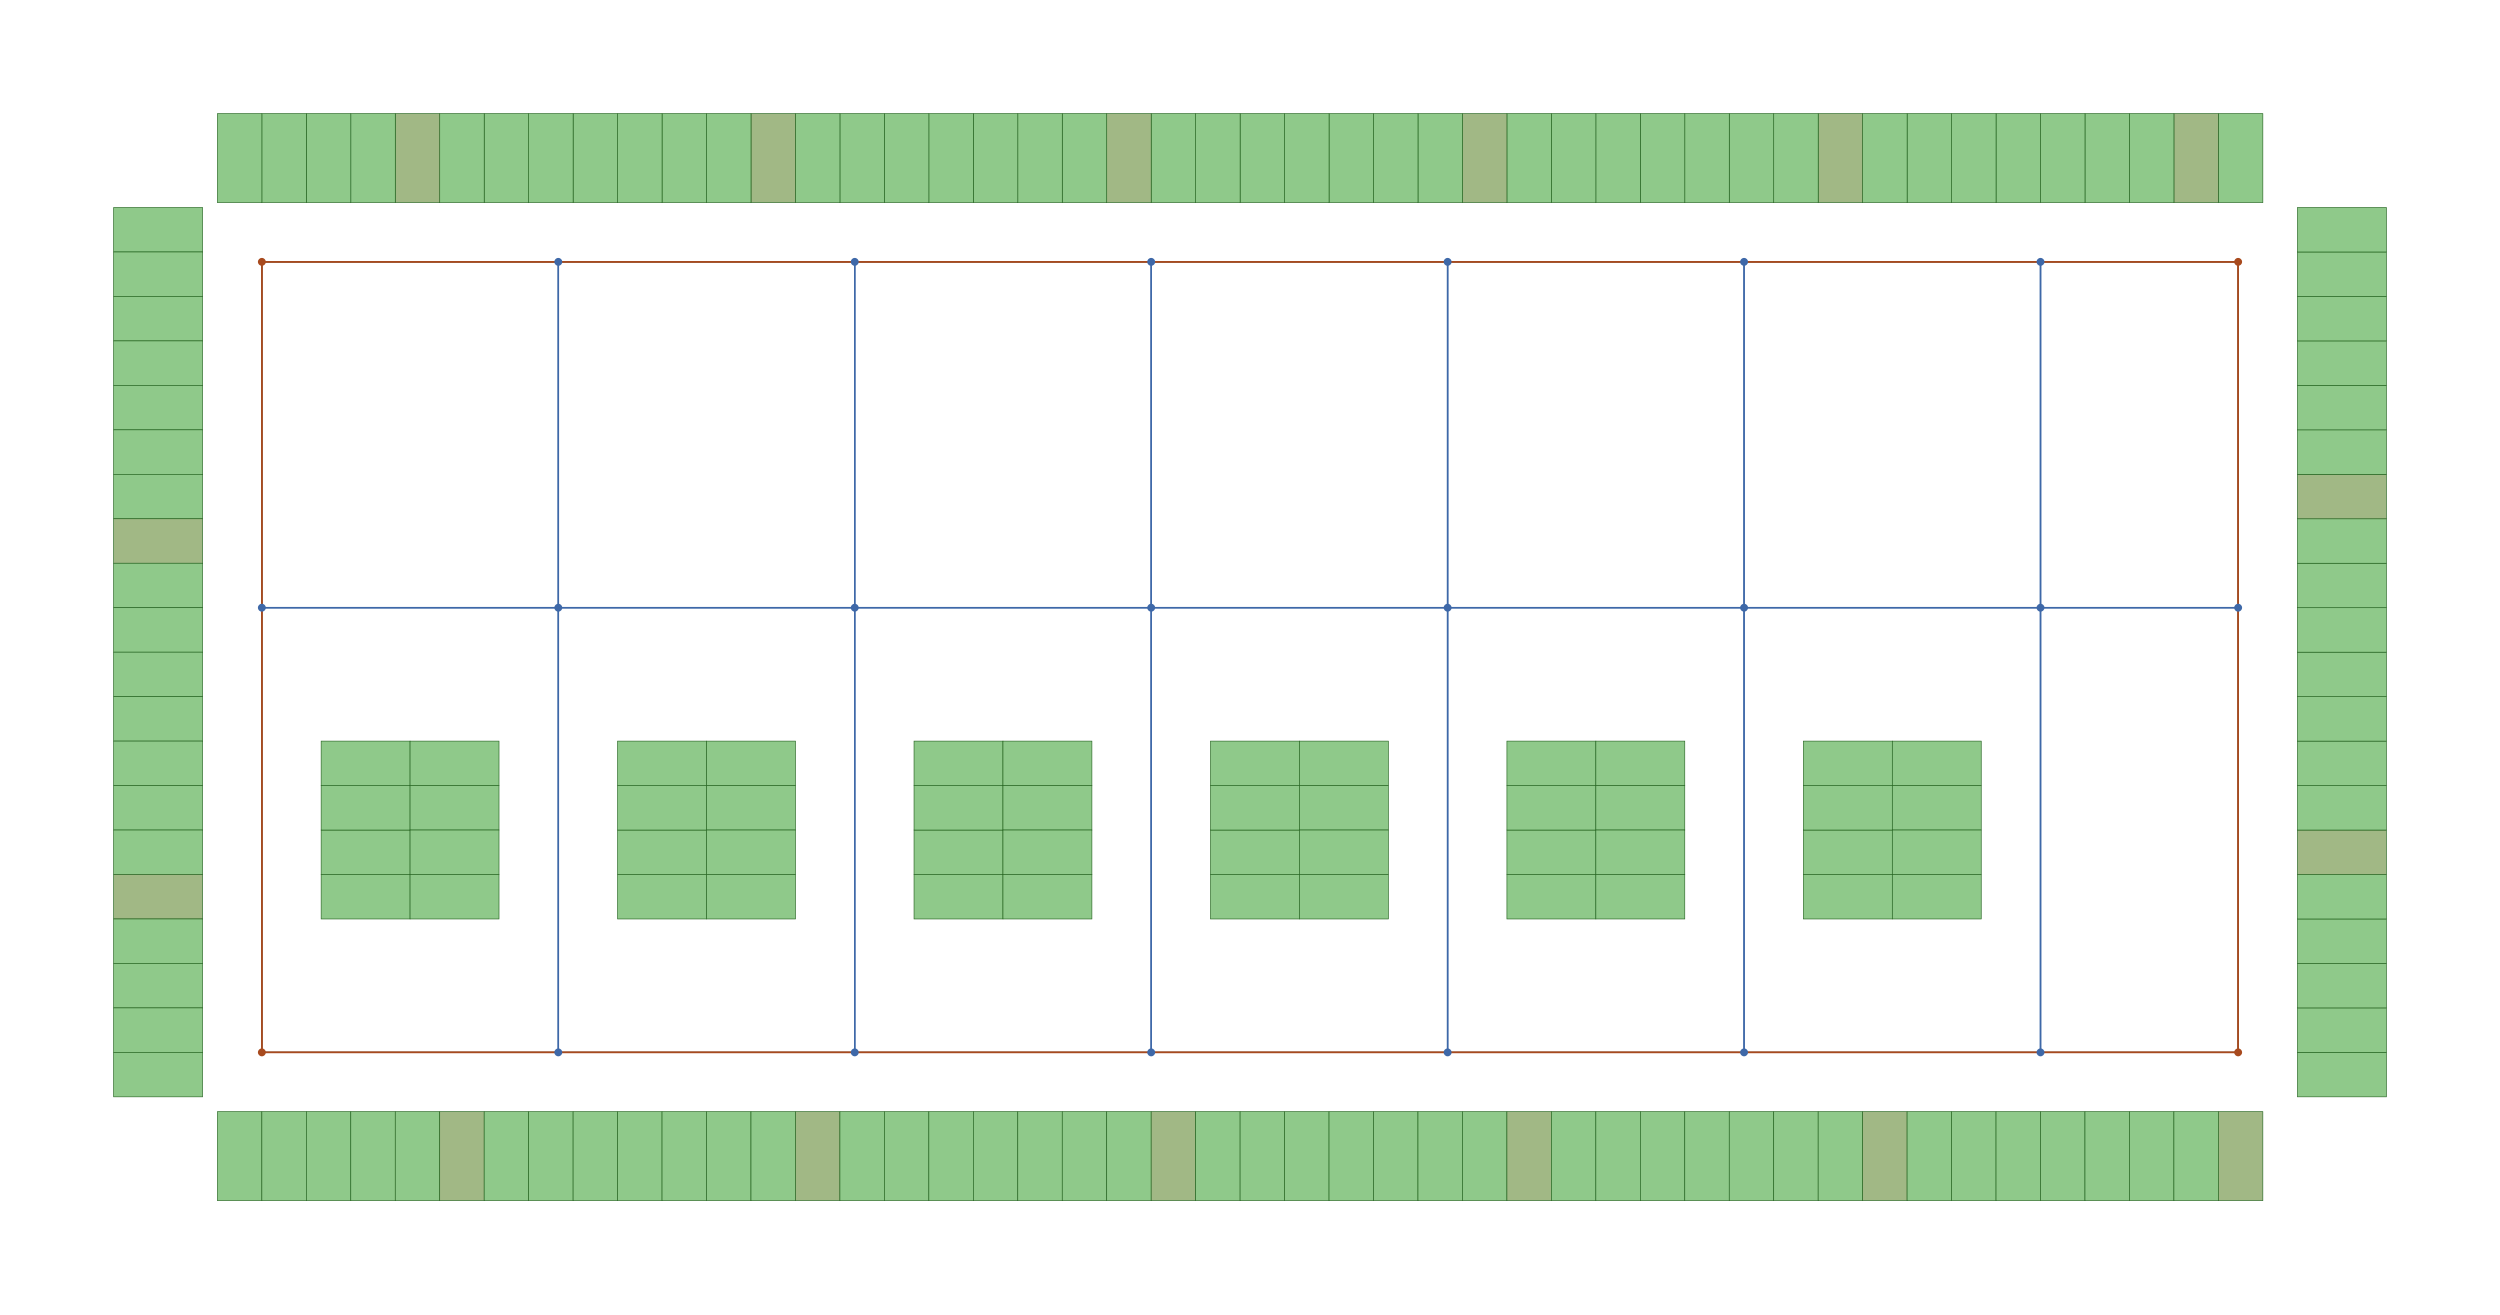
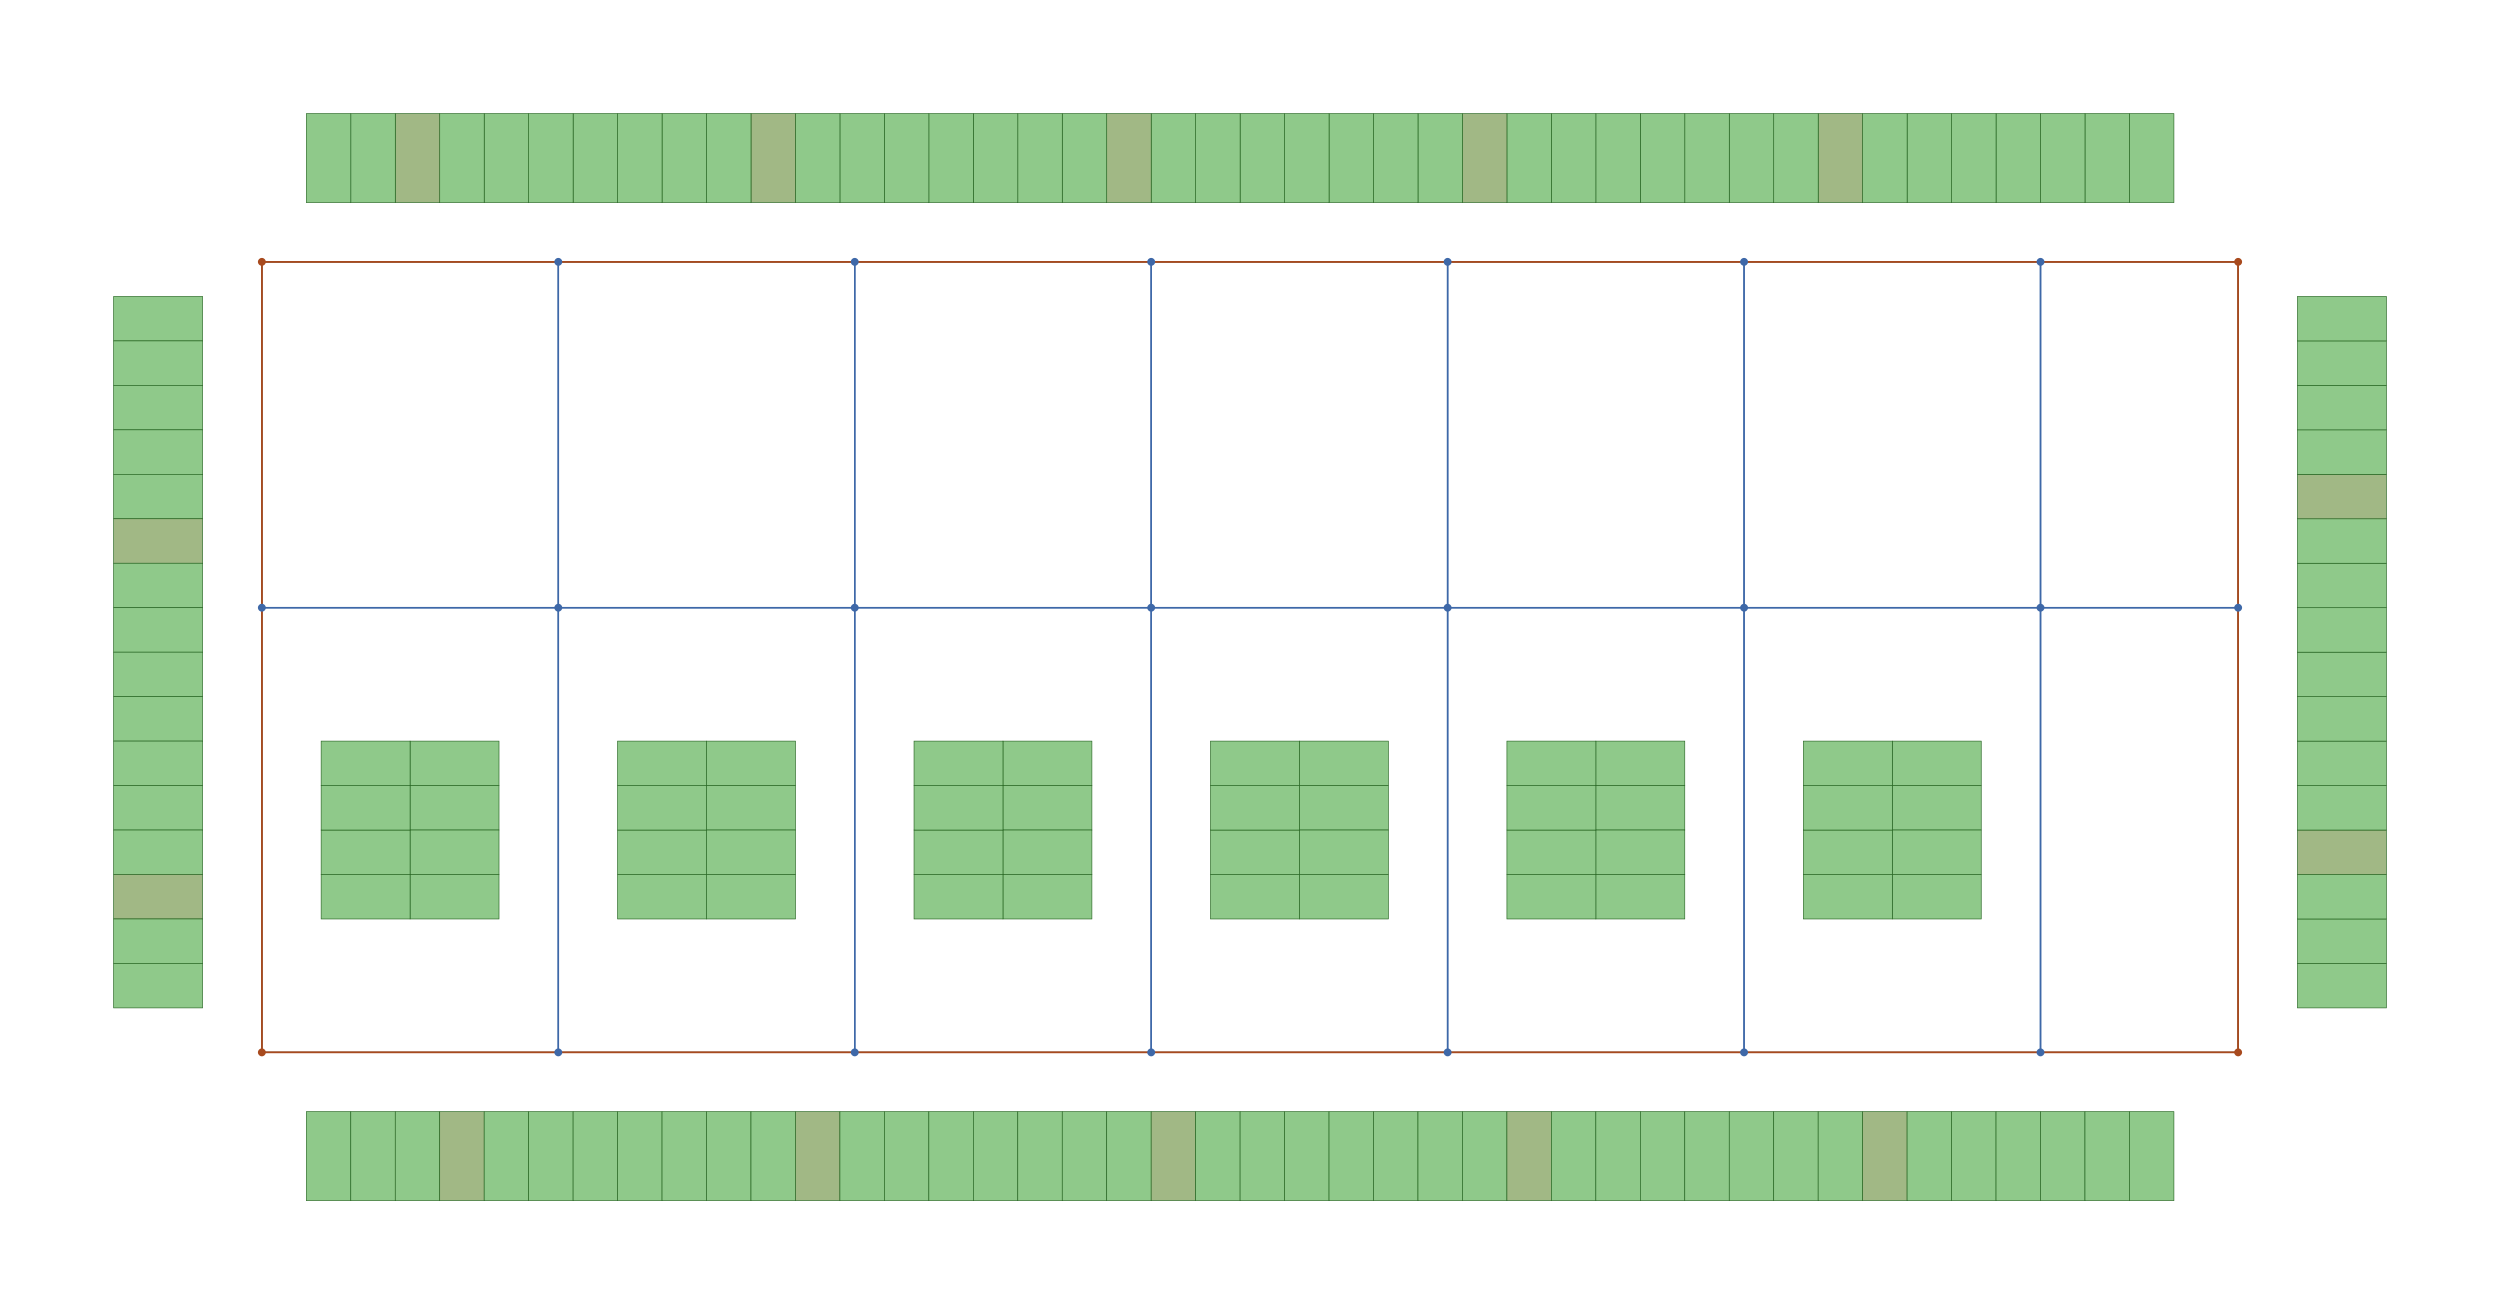
<svg xmlns="http://www.w3.org/2000/svg" width="1012" height="532" viewBox="-53 -53 506 266" preserveAspectRatio="xMidYMid meet">
  <style>polygon,line{vector-effect:non-scaling-stroke}</style>
  <g transform="translate(0,160) scale(1,-1)">
    <g id="boundary" fill="none" stroke="#222" stroke-width="0.5">
      <polygon points="0,0 400,0 400,160 0,160" />
    </g>
    <g id="stalls" stroke="#1f5f1a" stroke-width="0.25">
-       <polygon points="-9,-30 0,-30 0,-12 -9,-12" fill="#8fc98a" />
-       <polygon points="0,-30 9,-30 9,-12 0,-12" fill="#8fc98a" />
      <polygon points="9,-30 18,-30 18,-12 9,-12" fill="#8fc98a" />
      <polygon points="18,-30 27,-30 27,-12 18,-12" fill="#8fc98a" />
      <polygon points="27,-30 36,-30 36,-12 27,-12" fill="#8fc98a" />
      <polygon points="36,-30 45,-30 45,-12 36,-12" fill="#a1b885" />
      <polygon points="45,-30 54,-30 54,-12 45,-12" fill="#8fc98a" />
      <polygon points="54,-30 63,-30 63,-12 54,-12" fill="#8fc98a" />
      <polygon points="63,-30 72,-30 72,-12 63,-12" fill="#8fc98a" />
      <polygon points="72,-30 81,-30 81,-12 72,-12" fill="#8fc98a" />
      <polygon points="81,-30 90,-30 90,-12 81,-12" fill="#8fc98a" />
      <polygon points="90,-30 99,-30 99,-12 90,-12" fill="#8fc98a" />
      <polygon points="99,-30 108,-30 108,-12 99,-12" fill="#8fc98a" />
      <polygon points="108,-30 117,-30 117,-12 108,-12" fill="#a1b885" />
      <polygon points="117,-30 126,-30 126,-12 117,-12" fill="#8fc98a" />
      <polygon points="126,-30 135,-30 135,-12 126,-12" fill="#8fc98a" />
      <polygon points="135,-30 144,-30 144,-12 135,-12" fill="#8fc98a" />
      <polygon points="144,-30 153,-30 153,-12 144,-12" fill="#8fc98a" />
      <polygon points="153,-30 162,-30 162,-12 153,-12" fill="#8fc98a" />
      <polygon points="162,-30 171,-30 171,-12 162,-12" fill="#8fc98a" />
      <polygon points="171,-30 180,-30 180,-12 171,-12" fill="#8fc98a" />
      <polygon points="180,-30 189,-30 189,-12 180,-12" fill="#a1b885" />
      <polygon points="189,-30 198,-30 198,-12 189,-12" fill="#8fc98a" />
      <polygon points="198,-30 207,-30 207,-12 198,-12" fill="#8fc98a" />
      <polygon points="207,-30 216,-30 216,-12 207,-12" fill="#8fc98a" />
      <polygon points="216,-30 225,-30 225,-12 216,-12" fill="#8fc98a" />
      <polygon points="225,-30 234,-30 234,-12 225,-12" fill="#8fc98a" />
      <polygon points="234,-30 243,-30 243,-12 234,-12" fill="#8fc98a" />
      <polygon points="243,-30 252,-30 252,-12 243,-12" fill="#8fc98a" />
      <polygon points="252,-30 261,-30 261,-12 252,-12" fill="#a1b885" />
      <polygon points="261,-30 270,-30 270,-12 261,-12" fill="#8fc98a" />
      <polygon points="270,-30 279,-30 279,-12 270,-12" fill="#8fc98a" />
      <polygon points="279,-30 288,-30 288,-12 279,-12" fill="#8fc98a" />
      <polygon points="288,-30 297,-30 297,-12 288,-12" fill="#8fc98a" />
      <polygon points="297,-30 306,-30 306,-12 297,-12" fill="#8fc98a" />
      <polygon points="306,-30 315,-30 315,-12 306,-12" fill="#8fc98a" />
      <polygon points="315,-30 324,-30 324,-12 315,-12" fill="#8fc98a" />
      <polygon points="324,-30 333,-30 333,-12 324,-12" fill="#a1b885" />
      <polygon points="333,-30 342,-30 342,-12 333,-12" fill="#8fc98a" />
      <polygon points="342,-30 351,-30 351,-12 342,-12" fill="#8fc98a" />
      <polygon points="351,-30 360,-30 360,-12 351,-12" fill="#8fc98a" />
      <polygon points="360,-30 369,-30 369,-12 360,-12" fill="#8fc98a" />
      <polygon points="369,-30 378,-30 378,-12 369,-12" fill="#8fc98a" />
      <polygon points="378,-30 387,-30 387,-12 378,-12" fill="#8fc98a" />
-       <polygon points="387,-30 396,-30 396,-12 387,-12" fill="#8fc98a" />
-       <polygon points="396,-30 405,-30 405,-12 396,-12" fill="#a1b885" />
-       <polygon points="405,190 396,190 396,172 405,172" fill="#8fc98a" />
-       <polygon points="396,190 387,190 387,172 396,172" fill="#a1b885" />
      <polygon points="387,190 378,190 378,172 387,172" fill="#8fc98a" />
      <polygon points="378,190 369,190 369,172 378,172" fill="#8fc98a" />
      <polygon points="369,190 360,190 360,172 369,172" fill="#8fc98a" />
      <polygon points="360,190 351,190 351,172 360,172" fill="#8fc98a" />
      <polygon points="351,190 342,190 342,172 351,172" fill="#8fc98a" />
      <polygon points="342,190 333,190 333,172 342,172" fill="#8fc98a" />
      <polygon points="333,190 324,190 324,172 333,172" fill="#8fc98a" />
      <polygon points="324,190 315,190 315,172 324,172" fill="#a1b885" />
      <polygon points="315,190 306,190 306,172 315,172" fill="#8fc98a" />
      <polygon points="306,190 297,190 297,172 306,172" fill="#8fc98a" />
      <polygon points="297,190 288,190 288,172 297,172" fill="#8fc98a" />
      <polygon points="288,190 279,190 279,172 288,172" fill="#8fc98a" />
      <polygon points="279,190 270,190 270,172 279,172" fill="#8fc98a" />
      <polygon points="270,190 261,190 261,172 270,172" fill="#8fc98a" />
      <polygon points="261,190 252,190 252,172 261,172" fill="#8fc98a" />
      <polygon points="252,190 243,190 243,172 252,172" fill="#a1b885" />
      <polygon points="243,190 234,190 234,172 243,172" fill="#8fc98a" />
      <polygon points="234,190 225,190 225,172 234,172" fill="#8fc98a" />
      <polygon points="225,190 216,190 216,172 225,172" fill="#8fc98a" />
      <polygon points="216,190 207,190 207,172 216,172" fill="#8fc98a" />
      <polygon points="207,190 198,190 198,172 207,172" fill="#8fc98a" />
      <polygon points="198,190 189,190 189,172 198,172" fill="#8fc98a" />
      <polygon points="189,190 180,190 180,172 189,172" fill="#8fc98a" />
      <polygon points="180,190 171,190 171,172 180,172" fill="#a1b885" />
      <polygon points="171,190 162,190 162,172 171,172" fill="#8fc98a" />
      <polygon points="162,190 153,190 153,172 162,172" fill="#8fc98a" />
      <polygon points="153,190 144,190 144,172 153,172" fill="#8fc98a" />
      <polygon points="144,190 135,190 135,172 144,172" fill="#8fc98a" />
      <polygon points="135,190 126,190 126,172 135,172" fill="#8fc98a" />
      <polygon points="126,190 117,190 117,172 126,172" fill="#8fc98a" />
      <polygon points="117,190 108,190 108,172 117,172" fill="#8fc98a" />
      <polygon points="108,190 99,190 99,172 108,172" fill="#a1b885" />
      <polygon points="99,190 90,190 90,172 99,172" fill="#8fc98a" />
      <polygon points="90,190 81,190 81,172 90,172" fill="#8fc98a" />
      <polygon points="81,190 72,190 72,172 81,172" fill="#8fc98a" />
      <polygon points="72,190 63,190 63,172 72,172" fill="#8fc98a" />
      <polygon points="63,190 54,190 54,172 63,172" fill="#8fc98a" />
      <polygon points="54,190 45,190 45,172 54,172" fill="#8fc98a" />
      <polygon points="45,190 36,190 36,172 45,172" fill="#8fc98a" />
      <polygon points="36,190 27,190 27,172 36,172" fill="#a1b885" />
      <polygon points="27,190 18,190 18,172 27,172" fill="#8fc98a" />
      <polygon points="18,190 9,190 9,172 18,172" fill="#8fc98a" />
-       <polygon points="9,190 0,190 0,172 9,172" fill="#8fc98a" />
-       <polygon points="0,190 -9,190 -9,172 0,172" fill="#8fc98a" />
-       <polygon points="-30,171 -30,162 -12,162 -12,171" fill="#8fc98a" />
-       <polygon points="-30,162 -30,153 -12,153 -12,162" fill="#8fc98a" />
+       <polygon points="430,9 430,18 412,18 412,9" fill="#8fc98a" />
+       <polygon points="430,18 430,27 412,27 412,18" fill="#8fc98a" />
+       <polygon points="430,27 430,36 412,36 412,27" fill="#8fc98a" />
+       <polygon points="430,36 430,45 412,45 412,36" fill="#a1b885" />
+       <polygon points="430,45 430,54 412,54 412,45" fill="#8fc98a" />
+       <polygon points="430,54 430,63 412,63 412,54" fill="#8fc98a" />
+       <polygon points="430,63 430,72 412,72 412,63" fill="#8fc98a" />
+       <polygon points="430,72 430,81 412,81 412,72" fill="#8fc98a" />
+       <polygon points="430,81 430,90 412,90 412,81" fill="#8fc98a" />
+       <polygon points="430,90 430,99 412,99 412,90" fill="#8fc98a" />
+       <polygon points="430,99 430,108 412,108 412,99" fill="#8fc98a" />
+       <polygon points="430,108 430,117 412,117 412,108" fill="#a1b885" />
+       <polygon points="430,117 430,126 412,126 412,117" fill="#8fc98a" />
+       <polygon points="430,126 430,135 412,135 412,126" fill="#8fc98a" />
+       <polygon points="430,135 430,144 412,144 412,135" fill="#8fc98a" />
+       <polygon points="430,144 430,153 412,153 412,144" fill="#8fc98a" />
      <polygon points="-30,153 -30,144 -12,144 -12,153" fill="#8fc98a" />
      <polygon points="-30,144 -30,135 -12,135 -12,144" fill="#8fc98a" />
      <polygon points="-30,135 -30,126 -12,126 -12,135" fill="#8fc98a" />
      <polygon points="-30,126 -30,117 -12,117 -12,126" fill="#8fc98a" />
      <polygon points="-30,117 -30,108 -12,108 -12,117" fill="#8fc98a" />
      <polygon points="-30,108 -30,99 -12,99 -12,108" fill="#a1b885" />
      <polygon points="-30,99 -30,90 -12,90 -12,99" fill="#8fc98a" />
      <polygon points="-30,90 -30,81 -12,81 -12,90" fill="#8fc98a" />
      <polygon points="-30,81 -30,72 -12,72 -12,81" fill="#8fc98a" />
      <polygon points="-30,72 -30,63 -12,63 -12,72" fill="#8fc98a" />
      <polygon points="-30,63 -30,54 -12,54 -12,63" fill="#8fc98a" />
      <polygon points="-30,54 -30,45 -12,45 -12,54" fill="#8fc98a" />
      <polygon points="-30,45 -30,36 -12,36 -12,45" fill="#8fc98a" />
      <polygon points="-30,36 -30,27 -12,27 -12,36" fill="#a1b885" />
      <polygon points="-30,27 -30,18 -12,18 -12,27" fill="#8fc98a" />
      <polygon points="-30,18 -30,9 -12,9 -12,18" fill="#8fc98a" />
-       <polygon points="-30,9 -30,0 -12,0 -12,9" fill="#8fc98a" />
-       <polygon points="-30,0 -30,-9 -12,-9 -12,0" fill="#8fc98a" />
-       <polygon points="430,-9 430,0 412,0 412,-9" fill="#8fc98a" />
-       <polygon points="430,0 430,9 412,9 412,0" fill="#8fc98a" />
-       <polygon points="430,9 430,18 412,18 412,9" fill="#8fc98a" />
-       <polygon points="430,18 430,27 412,27 412,18" fill="#8fc98a" />
-       <polygon points="430,27 430,36 412,36 412,27" fill="#8fc98a" />
-       <polygon points="430,36 430,45 412,45 412,36" fill="#a1b885" />
-       <polygon points="430,45 430,54 412,54 412,45" fill="#8fc98a" />
-       <polygon points="430,54 430,63 412,63 412,54" fill="#8fc98a" />
-       <polygon points="430,63 430,72 412,72 412,63" fill="#8fc98a" />
-       <polygon points="430,72 430,81 412,81 412,72" fill="#8fc98a" />
-       <polygon points="430,81 430,90 412,90 412,81" fill="#8fc98a" />
-       <polygon points="430,90 430,99 412,99 412,90" fill="#8fc98a" />
-       <polygon points="430,99 430,108 412,108 412,99" fill="#8fc98a" />
-       <polygon points="430,108 430,117 412,117 412,108" fill="#a1b885" />
-       <polygon points="430,117 430,126 412,126 412,117" fill="#8fc98a" />
-       <polygon points="430,126 430,135 412,135 412,126" fill="#8fc98a" />
-       <polygon points="430,135 430,144 412,144 412,135" fill="#8fc98a" />
-       <polygon points="430,144 430,153 412,153 412,144" fill="#8fc98a" />
-       <polygon points="430,153 430,162 412,162 412,153" fill="#8fc98a" />
-       <polygon points="430,162 430,171 412,171 412,162" fill="#8fc98a" />
+       <polygon points="30,63 30,54 48,54 48,63" fill="#8fc98a" />
+       <polygon points="30,54 30,45 48,45 48,54" fill="#8fc98a" />
+       <polygon points="30,45 30,36 48,36 48,45" fill="#8fc98a" />
+       <polygon points="30,36 30,27 48,27 48,36" fill="#8fc98a" />
      <polygon points="30,27 30,36 12,36 12,27" fill="#8fc98a" />
      <polygon points="30,36 30,45 12,45 12,36" fill="#8fc98a" />
      <polygon points="30,45 30,54 12,54 12,45" fill="#8fc98a" />
      <polygon points="30,54 30,63 12,63 12,54" fill="#8fc98a" />
-       <polygon points="30,63 30,54 48,54 48,63" fill="#8fc98a" />
-       <polygon points="30,54 30,45 48,45 48,54" fill="#8fc98a" />
-       <polygon points="30,45 30,36 48,36 48,45" fill="#8fc98a" />
-       <polygon points="30,36 30,27 48,27 48,36" fill="#8fc98a" />
+       <polygon points="90,63 90,54 108,54 108,63" fill="#8fc98a" />
+       <polygon points="90,54 90,45 108,45 108,54" fill="#8fc98a" />
+       <polygon points="90,45 90,36 108,36 108,45" fill="#8fc98a" />
+       <polygon points="90,36 90,27 108,27 108,36" fill="#8fc98a" />
      <polygon points="90,27 90,36 72,36 72,27" fill="#8fc98a" />
      <polygon points="90,36 90,45 72,45 72,36" fill="#8fc98a" />
      <polygon points="90,45 90,54 72,54 72,45" fill="#8fc98a" />
      <polygon points="90,54 90,63 72,63 72,54" fill="#8fc98a" />
-       <polygon points="90,63 90,54 108,54 108,63" fill="#8fc98a" />
-       <polygon points="90,54 90,45 108,45 108,54" fill="#8fc98a" />
-       <polygon points="90,45 90,36 108,36 108,45" fill="#8fc98a" />
-       <polygon points="90,36 90,27 108,27 108,36" fill="#8fc98a" />
+       <polygon points="150,63 150,54 168,54 168,63" fill="#8fc98a" />
+       <polygon points="150,54 150,45 168,45 168,54" fill="#8fc98a" />
+       <polygon points="150,45 150,36 168,36 168,45" fill="#8fc98a" />
+       <polygon points="150,36 150,27 168,27 168,36" fill="#8fc98a" />
      <polygon points="150,27 150,36 132,36 132,27" fill="#8fc98a" />
      <polygon points="150,36 150,45 132,45 132,36" fill="#8fc98a" />
      <polygon points="150,45 150,54 132,54 132,45" fill="#8fc98a" />
      <polygon points="150,54 150,63 132,63 132,54" fill="#8fc98a" />
-       <polygon points="150,63 150,54 168,54 168,63" fill="#8fc98a" />
-       <polygon points="150,54 150,45 168,45 168,54" fill="#8fc98a" />
-       <polygon points="150,45 150,36 168,36 168,45" fill="#8fc98a" />
-       <polygon points="150,36 150,27 168,27 168,36" fill="#8fc98a" />
+       <polygon points="210,63 210,54 228,54 228,63" fill="#8fc98a" />
+       <polygon points="210,54 210,45 228,45 228,54" fill="#8fc98a" />
+       <polygon points="210,45 210,36 228,36 228,45" fill="#8fc98a" />
+       <polygon points="210,36 210,27 228,27 228,36" fill="#8fc98a" />
      <polygon points="210,27 210,36 192,36 192,27" fill="#8fc98a" />
      <polygon points="210,36 210,45 192,45 192,36" fill="#8fc98a" />
      <polygon points="210,45 210,54 192,54 192,45" fill="#8fc98a" />
      <polygon points="210,54 210,63 192,63 192,54" fill="#8fc98a" />
-       <polygon points="210,63 210,54 228,54 228,63" fill="#8fc98a" />
-       <polygon points="210,54 210,45 228,45 228,54" fill="#8fc98a" />
-       <polygon points="210,45 210,36 228,36 228,45" fill="#8fc98a" />
-       <polygon points="210,36 210,27 228,27 228,36" fill="#8fc98a" />
+       <polygon points="270,63 270,54 288,54 288,63" fill="#8fc98a" />
+       <polygon points="270,54 270,45 288,45 288,54" fill="#8fc98a" />
+       <polygon points="270,45 270,36 288,36 288,45" fill="#8fc98a" />
+       <polygon points="270,36 270,27 288,27 288,36" fill="#8fc98a" />
      <polygon points="270,27 270,36 252,36 252,27" fill="#8fc98a" />
      <polygon points="270,36 270,45 252,45 252,36" fill="#8fc98a" />
      <polygon points="270,45 270,54 252,54 252,45" fill="#8fc98a" />
      <polygon points="270,54 270,63 252,63 252,54" fill="#8fc98a" />
-       <polygon points="270,63 270,54 288,54 288,63" fill="#8fc98a" />
-       <polygon points="270,54 270,45 288,45 288,54" fill="#8fc98a" />
-       <polygon points="270,45 270,36 288,36 288,45" fill="#8fc98a" />
-       <polygon points="270,36 270,27 288,27 288,36" fill="#8fc98a" />
+       <polygon points="330,63 330,54 348,54 348,63" fill="#8fc98a" />
+       <polygon points="330,54 330,45 348,45 348,54" fill="#8fc98a" />
+       <polygon points="330,45 330,36 348,36 348,45" fill="#8fc98a" />
+       <polygon points="330,36 330,27 348,27 348,36" fill="#8fc98a" />
      <polygon points="330,27 330,36 312,36 312,27" fill="#8fc98a" />
      <polygon points="330,36 330,45 312,45 312,36" fill="#8fc98a" />
      <polygon points="330,45 330,54 312,54 312,45" fill="#8fc98a" />
      <polygon points="330,54 330,63 312,63 312,54" fill="#8fc98a" />
-       <polygon points="330,63 330,54 348,54 348,63" fill="#8fc98a" />
-       <polygon points="330,54 330,45 348,45 348,54" fill="#8fc98a" />
-       <polygon points="330,45 330,36 348,36 348,45" fill="#8fc98a" />
-       <polygon points="330,36 330,27 348,27 348,36" fill="#8fc98a" />
    </g>
    <g id="graph">
      <line x1="0" y1="0" x2="60" y2="0" stroke="#a84a1e" stroke-width="0.6" />
      <line x1="60" y1="0" x2="0" y2="0" stroke="#a84a1e" stroke-width="0.6" />
      <line x1="60" y1="0" x2="120" y2="0" stroke="#a84a1e" stroke-width="0.6" />
      <line x1="120" y1="0" x2="60" y2="0" stroke="#a84a1e" stroke-width="0.6" />
      <line x1="120" y1="0" x2="180" y2="0" stroke="#a84a1e" stroke-width="0.6" />
      <line x1="180" y1="0" x2="120" y2="0" stroke="#a84a1e" stroke-width="0.6" />
      <line x1="180" y1="0" x2="240" y2="0" stroke="#a84a1e" stroke-width="0.6" />
      <line x1="240" y1="0" x2="180" y2="0" stroke="#a84a1e" stroke-width="0.6" />
      <line x1="240" y1="0" x2="300" y2="0" stroke="#a84a1e" stroke-width="0.6" />
      <line x1="300" y1="0" x2="240" y2="0" stroke="#a84a1e" stroke-width="0.6" />
      <line x1="300" y1="0" x2="360" y2="0" stroke="#a84a1e" stroke-width="0.6" />
      <line x1="360" y1="0" x2="300" y2="0" stroke="#a84a1e" stroke-width="0.6" />
      <line x1="360" y1="0" x2="400" y2="0" stroke="#a84a1e" stroke-width="0.6" />
      <line x1="400" y1="0" x2="360" y2="0" stroke="#a84a1e" stroke-width="0.6" />
      <line x1="400" y1="0" x2="400" y2="90" stroke="#a84a1e" stroke-width="0.6" />
      <line x1="400" y1="90" x2="400" y2="0" stroke="#a84a1e" stroke-width="0.6" />
      <line x1="400" y1="90" x2="400" y2="160" stroke="#a84a1e" stroke-width="0.6" />
      <line x1="400" y1="160" x2="400" y2="90" stroke="#a84a1e" stroke-width="0.6" />
      <line x1="400" y1="160" x2="360" y2="160" stroke="#a84a1e" stroke-width="0.6" />
      <line x1="360" y1="160" x2="400" y2="160" stroke="#a84a1e" stroke-width="0.6" />
      <line x1="360" y1="160" x2="300" y2="160" stroke="#a84a1e" stroke-width="0.6" />
      <line x1="300" y1="160" x2="360" y2="160" stroke="#a84a1e" stroke-width="0.6" />
      <line x1="300" y1="160" x2="240" y2="160" stroke="#a84a1e" stroke-width="0.6" />
      <line x1="240" y1="160" x2="300" y2="160" stroke="#a84a1e" stroke-width="0.6" />
      <line x1="240" y1="160" x2="180" y2="160" stroke="#a84a1e" stroke-width="0.6" />
      <line x1="180" y1="160" x2="240" y2="160" stroke="#a84a1e" stroke-width="0.6" />
      <line x1="180" y1="160" x2="120" y2="160" stroke="#a84a1e" stroke-width="0.6" />
      <line x1="120" y1="160" x2="180" y2="160" stroke="#a84a1e" stroke-width="0.6" />
      <line x1="120" y1="160" x2="60" y2="160" stroke="#a84a1e" stroke-width="0.6" />
      <line x1="60" y1="160" x2="120" y2="160" stroke="#a84a1e" stroke-width="0.6" />
      <line x1="60" y1="160" x2="0" y2="160" stroke="#a84a1e" stroke-width="0.6" />
      <line x1="0" y1="160" x2="60" y2="160" stroke="#a84a1e" stroke-width="0.6" />
      <line x1="0" y1="160" x2="0" y2="90" stroke="#a84a1e" stroke-width="0.6" />
      <line x1="0" y1="90" x2="0" y2="160" stroke="#a84a1e" stroke-width="0.6" />
      <line x1="0" y1="90" x2="0" y2="0" stroke="#a84a1e" stroke-width="0.6" />
      <line x1="0" y1="0" x2="0" y2="90" stroke="#a84a1e" stroke-width="0.6" />
      <line x1="360" y1="0" x2="360" y2="90" stroke="#3e68a8" stroke-width="0.6" />
      <line x1="360" y1="90" x2="360" y2="0" stroke="#3e68a8" stroke-width="0.6" />
      <line x1="360" y1="90" x2="360" y2="160" stroke="#3e68a8" stroke-width="0.6" />
      <line x1="360" y1="160" x2="360" y2="90" stroke="#3e68a8" stroke-width="0.6" />
      <line x1="300" y1="0" x2="300" y2="90" stroke="#3e68a8" stroke-width="0.6" />
      <line x1="300" y1="90" x2="300" y2="0" stroke="#3e68a8" stroke-width="0.6" />
      <line x1="300" y1="90" x2="300" y2="160" stroke="#3e68a8" stroke-width="0.6" />
      <line x1="300" y1="160" x2="300" y2="90" stroke="#3e68a8" stroke-width="0.6" />
      <line x1="240" y1="0" x2="240" y2="90" stroke="#3e68a8" stroke-width="0.6" />
      <line x1="240" y1="90" x2="240" y2="0" stroke="#3e68a8" stroke-width="0.6" />
      <line x1="240" y1="90" x2="240" y2="160" stroke="#3e68a8" stroke-width="0.6" />
      <line x1="240" y1="160" x2="240" y2="90" stroke="#3e68a8" stroke-width="0.6" />
      <line x1="180" y1="0" x2="180" y2="90" stroke="#3e68a8" stroke-width="0.6" />
      <line x1="180" y1="90" x2="180" y2="0" stroke="#3e68a8" stroke-width="0.6" />
      <line x1="180" y1="90" x2="180" y2="160" stroke="#3e68a8" stroke-width="0.6" />
      <line x1="180" y1="160" x2="180" y2="90" stroke="#3e68a8" stroke-width="0.6" />
      <line x1="120" y1="0" x2="120" y2="90" stroke="#3e68a8" stroke-width="0.6" />
      <line x1="120" y1="90" x2="120" y2="0" stroke="#3e68a8" stroke-width="0.6" />
      <line x1="120" y1="90" x2="120" y2="160" stroke="#3e68a8" stroke-width="0.6" />
      <line x1="120" y1="160" x2="120" y2="90" stroke="#3e68a8" stroke-width="0.6" />
      <line x1="60" y1="0" x2="60" y2="90" stroke="#3e68a8" stroke-width="0.6" />
      <line x1="60" y1="90" x2="60" y2="0" stroke="#3e68a8" stroke-width="0.6" />
      <line x1="60" y1="90" x2="60" y2="160" stroke="#3e68a8" stroke-width="0.6" />
      <line x1="60" y1="160" x2="60" y2="90" stroke="#3e68a8" stroke-width="0.6" />
      <line x1="400" y1="90" x2="360" y2="90" stroke="#3e68a8" stroke-width="0.6" />
      <line x1="360" y1="90" x2="400" y2="90" stroke="#3e68a8" stroke-width="0.6" />
      <line x1="360" y1="90" x2="300" y2="90" stroke="#3e68a8" stroke-width="0.6" />
      <line x1="300" y1="90" x2="360" y2="90" stroke="#3e68a8" stroke-width="0.6" />
      <line x1="300" y1="90" x2="240" y2="90" stroke="#3e68a8" stroke-width="0.6" />
      <line x1="240" y1="90" x2="300" y2="90" stroke="#3e68a8" stroke-width="0.6" />
      <line x1="240" y1="90" x2="180" y2="90" stroke="#3e68a8" stroke-width="0.6" />
      <line x1="180" y1="90" x2="240" y2="90" stroke="#3e68a8" stroke-width="0.6" />
      <line x1="180" y1="90" x2="120" y2="90" stroke="#3e68a8" stroke-width="0.6" />
      <line x1="120" y1="90" x2="180" y2="90" stroke="#3e68a8" stroke-width="0.6" />
      <line x1="120" y1="90" x2="60" y2="90" stroke="#3e68a8" stroke-width="0.6" />
      <line x1="60" y1="90" x2="120" y2="90" stroke="#3e68a8" stroke-width="0.6" />
      <line x1="60" y1="90" x2="0" y2="90" stroke="#3e68a8" stroke-width="0.6" />
      <line x1="0" y1="90" x2="60" y2="90" stroke="#3e68a8" stroke-width="0.6" />
      <circle cx="0" cy="0" r="0.8" fill="#a84a1e" />
      <circle cx="400" cy="0" r="0.8" fill="#a84a1e" />
      <circle cx="400" cy="160" r="0.8" fill="#a84a1e" />
      <circle cx="0" cy="160" r="0.8" fill="#a84a1e" />
      <circle cx="360" cy="0" r="0.8" fill="#3e68a8" />
      <circle cx="360" cy="160" r="0.8" fill="#3e68a8" />
      <circle cx="300" cy="0" r="0.8" fill="#3e68a8" />
      <circle cx="300" cy="160" r="0.8" fill="#3e68a8" />
      <circle cx="240" cy="0" r="0.8" fill="#3e68a8" />
      <circle cx="240" cy="160" r="0.8" fill="#3e68a8" />
      <circle cx="180" cy="0" r="0.8" fill="#3e68a8" />
      <circle cx="180" cy="160" r="0.8" fill="#3e68a8" />
      <circle cx="120" cy="0" r="0.8" fill="#3e68a8" />
      <circle cx="120" cy="160" r="0.8" fill="#3e68a8" />
      <circle cx="60" cy="0" r="0.8" fill="#3e68a8" />
      <circle cx="60" cy="160" r="0.8" fill="#3e68a8" />
      <circle cx="400" cy="90" r="0.8" fill="#3e68a8" />
      <circle cx="0" cy="90" r="0.8" fill="#3e68a8" />
      <circle cx="360" cy="90" r="0.8" fill="#3e68a8" />
      <circle cx="300" cy="90" r="0.8" fill="#3e68a8" />
      <circle cx="240" cy="90" r="0.8" fill="#3e68a8" />
      <circle cx="180" cy="90" r="0.8" fill="#3e68a8" />
      <circle cx="120" cy="90" r="0.8" fill="#3e68a8" />
      <circle cx="60" cy="90" r="0.8" fill="#3e68a8" />
    </g>
  </g>
</svg>
